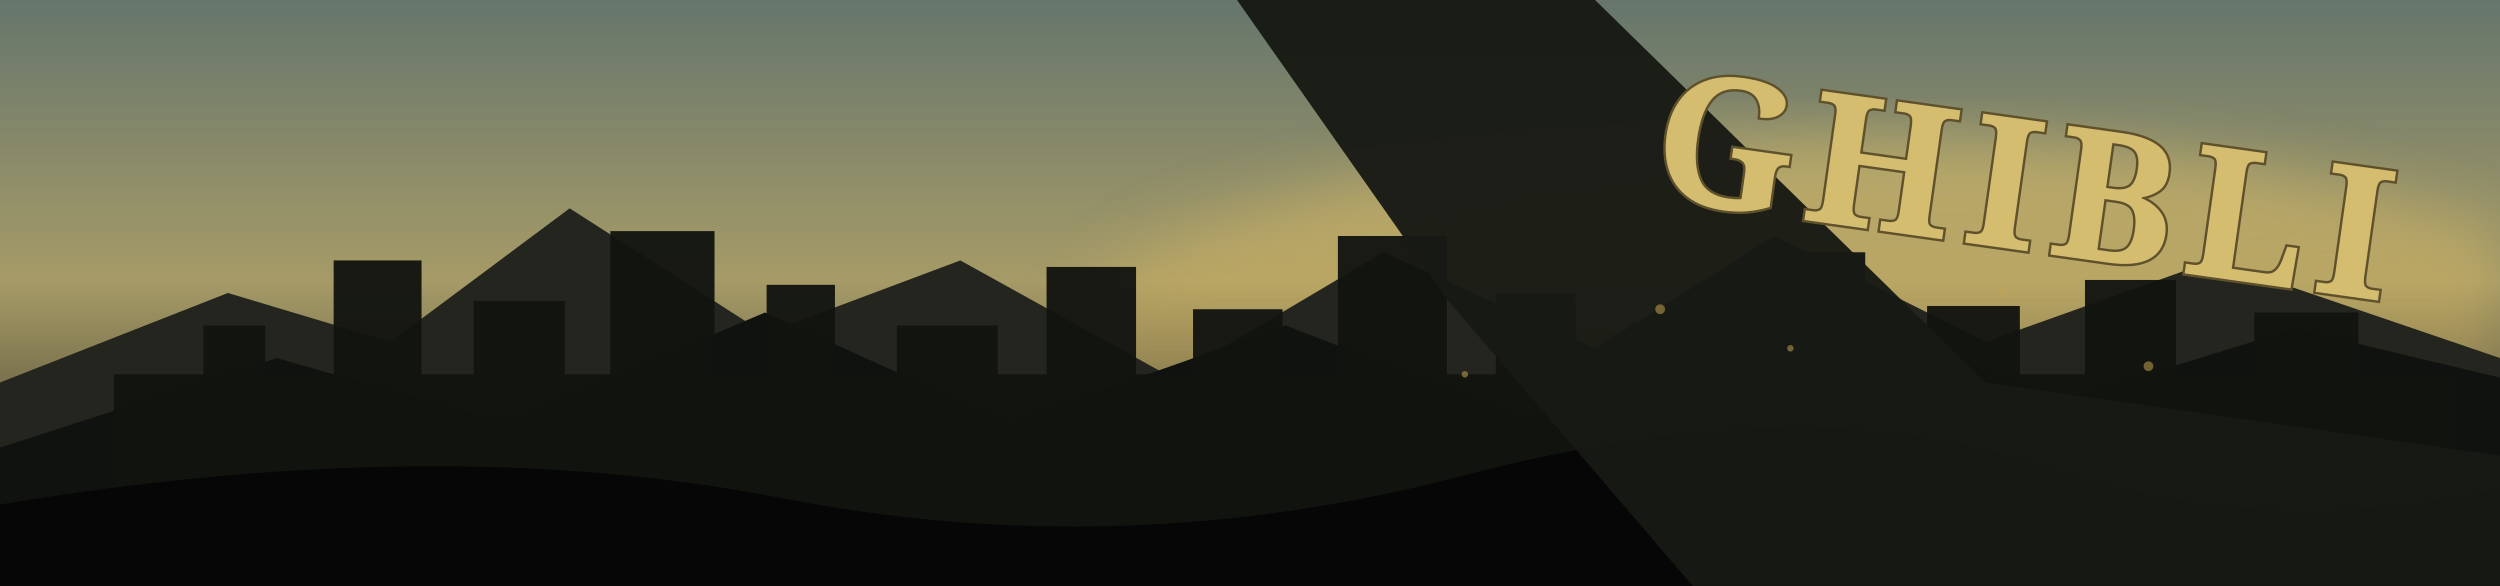
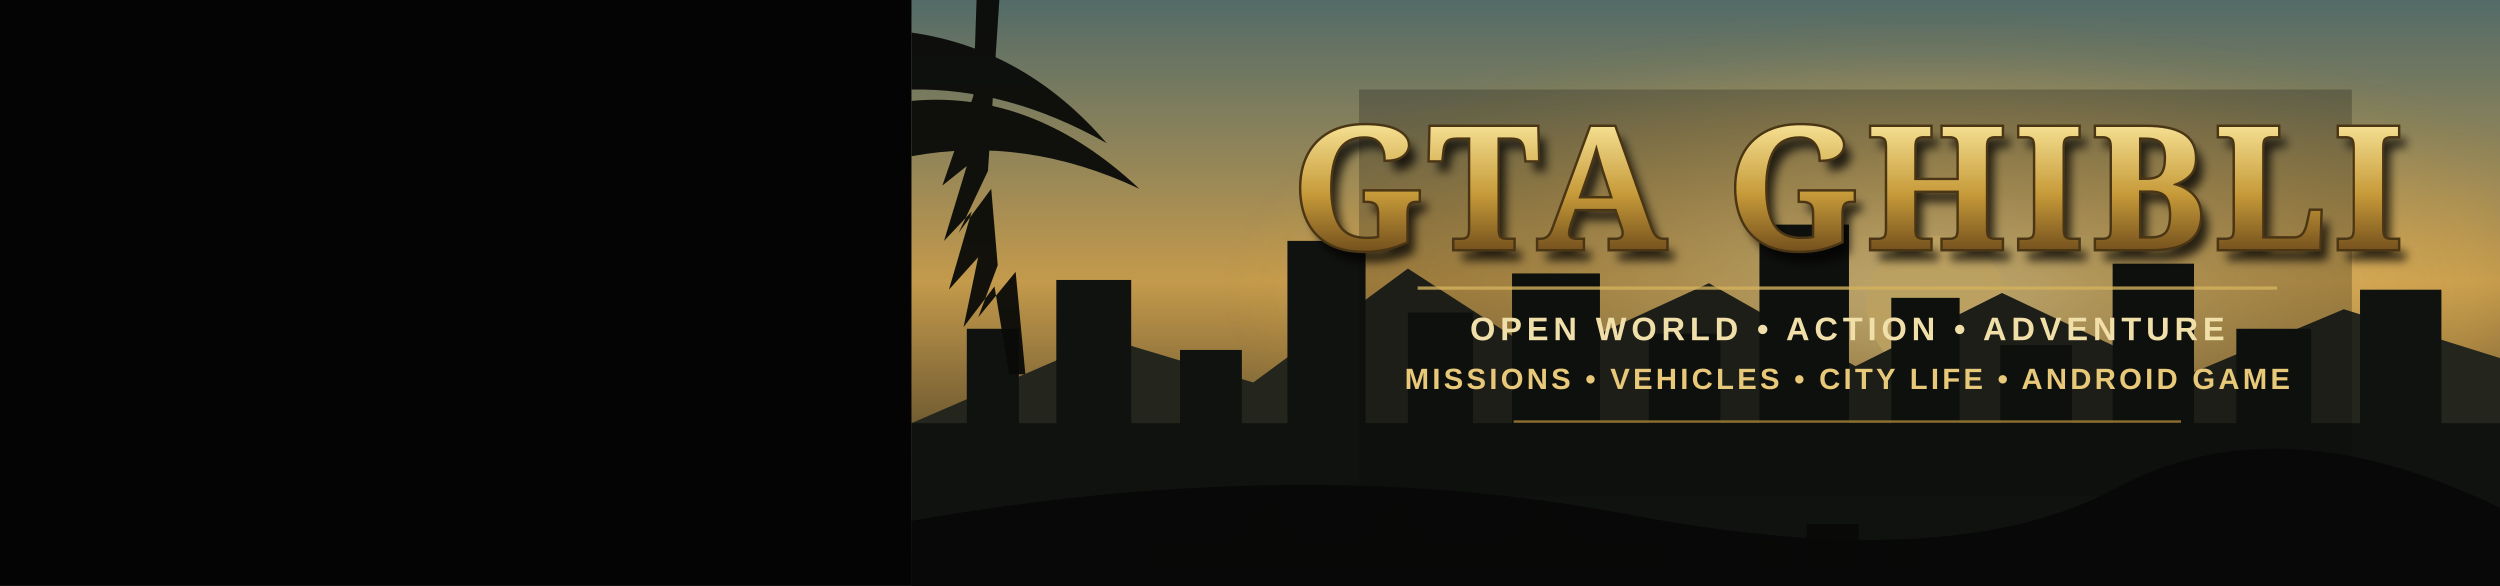
<svg xmlns="http://www.w3.org/2000/svg" width="1536" height="360" viewBox="0 0 1536 360">
  <defs>
    <linearGradient id="sky" x2="0" y2="1">
-       <stop stop-color="#66766c" />
-       <stop offset=".48" stop-color="#a69b67" />
-       <stop offset="1" stop-color="#211f19" />
+       <stop stop-color="#536b68" />
+       <stop offset=".48" stop-color="#c49a4c" />
+       <stop offset="1" stop-color="#151713" />
    </linearGradient>
-     <linearGradient id="haze" x2="0" y2="1">
-       <stop stop-color="#e4c66b" stop-opacity=".55" />
-       <stop offset="1" stop-color="#d3a64a" stop-opacity="0" />
+     <linearGradient id="gold" x2="0" y2="1">
+       <stop stop-color="#f5df91" />
+       <stop offset=".55" stop-color="#c69a39" />
+       <stop offset="1" stop-color="#75511d" />
    </linearGradient>
-     <filter id="soft">
-       <feGaussianBlur stdDeviation="18" />
+     <radialGradient id="sun">
+       <stop stop-color="#ffe7a0" stop-opacity=".9" />
+       <stop offset="1" stop-color="#e5a83a" stop-opacity="0" />
+     </radialGradient>
+     <filter id="glow">
+       <feGaussianBlur stdDeviation="14" />
+     </filter>
+     <filter id="shadow">
+       <feGaussianBlur stdDeviation="3" />
    </filter>
  </defs>
-   <rect width="1536" height="360" fill="url(#sky)" />
-   <ellipse cx="1130" cy="205" rx="470" ry="120" fill="url(#haze)" filter="url(#soft)" />
-   <path d="M0 235 140 180 240 210 350 128 470 205 590 160 720 232 850 155 980 214 1090 145 1220 210 1360 160 1536 220V360H0Z" fill="#24251f" />
-   <path d="M0 275 170 220 310 260 470 192 620 260 790 200 940 258 1110 190 1270 245 1410 202 1536 232V360H0Z" fill="#10120f" />
-   <g fill="#11130f" opacity=".95">
-     <path d="M70 360V230h55v-30h38v30h42v-70h54v70h32v-45h56v45h28v-88h64v88h32v-55h42v55h38v-30h62v30h30v-66h55v66h35v-40h55v40h34v-85h67v85h30v-50h49v50h35v-32h57v32h28v-75h58v75h38v-42h57v42h40v-58h56v58h48v-38h64v38h60v100H70Z" />
+   <rect width="1536" height="360" fill="#030403" />
+   <rect x="560" width="976" height="360" fill="url(#sky)" />
+   <ellipse cx="1185" cy="180" rx="420" ry="155" fill="url(#sun)" filter="url(#glow)" />
+   <circle cx="1190" cy="188" r="43" fill="#f4d17b" opacity=".88" />
+   <path d="M560 260 680 208 770 235 865 165 950 220 1050 174 1140 225 1230 180 1340 232 1440 190 1536 220V360H560Z" fill="#24251d" />
+   <g fill="#10120f">
+     <path d="M560 360V260h34v-58h32v58h23v-88h46v88h30v-45h38v45h28v-112h48v112h26v-68h40v68h24v-92h54v92h30v-55h44v55h24v-122h55v122h26v-77h42v77h25v-48h44v48h25v-98h50v98h26v-58h46v58h30v-82h50v82h38v-45h48v45h38v100H560Z" />
  </g>
-   <path d="M0 310Q270 265 480 306T900 292T1250 285T1536 300V360H0Z" fill="#050605" />
-   <path d="M760 0 980 0 1220 235 1536 280 1536 360 1040 360 890 185Z" fill="#171914" opacity=".96" />
-   <text x="1010" y="155" transform="rotate(8 1250 155)" font-family="serif" font-size="112" font-weight="900" letter-spacing="8" fill="#d5bd70" stroke="#5e512c" stroke-width="3" paint-order="stroke">GHIBLI</text>
-   <g fill="#c3a24c" opacity=".55">
-     <circle cx="1020" cy="190" r="3" />
-     <circle cx="1100" cy="214" r="2" />
-     <circle cx="1230" cy="180" r="2" />
-     <circle cx="1320" cy="225" r="3" />
-     <circle cx="900" cy="230" r="2" />
+   <path d="M560 320Q800 278 1000 316T1300 300T1536 312V360H560Z" fill="#070807" />
+   <g fill="#090a08" opacity=".95">
+     <path d="M600 0h14l-7 105-18 38 20-27 4 47-12 32 23-28 6 63h-10l-9-54-19 25 9-43-18 20 14-48-17 18 14-46-15 12 19-55Z" />
+     <path d="M560 20Q630 30 680 88Q620 54 560 55Z" />
+     <path d="M560 62Q635 55 700 116Q630 83 560 96Z" />
+   </g>
+   <g fill="#080907" opacity=".95">
+     <path d="M710 350h310v-18h-310zM760 332l18-25 18 25zM840 332l18-25 18 25zM930 332l18-25 18 25z" />
+     <path d="M1080 350v-18h18v18zM1110 350v-28h32v28zM1160 350v-17h22v17z" />
+   </g>
+   <g transform="translate(835 55)">
+     <path d="M0 0h610v250H0z" fill="#090a08" opacity=".24" />
+     <text x="305" y="105" text-anchor="middle" font-family="Georgia,serif" font-size="105" font-weight="900" letter-spacing="5" fill="#000" opacity=".75" filter="url(#shadow)">GTA GHIBLI</text>
+     <text x="300" y="98" text-anchor="middle" font-family="Georgia,serif" font-size="105" font-weight="900" letter-spacing="5" fill="url(#gold)" stroke="#4a3514" stroke-width="3" paint-order="stroke">GTA GHIBLI</text>
+     <path d="M36 122H564" stroke="#d3b15c" stroke-width="2" opacity=".8" />
+     <text x="300" y="154" text-anchor="middle" font-family="Arial,sans-serif" font-size="20" font-weight="700" letter-spacing="3" fill="#f1dfaa">OPEN WORLD • ACTION • ADVENTURE</text>
+     <text x="300" y="184" text-anchor="middle" font-family="Arial,sans-serif" font-size="18" font-weight="700" letter-spacing="2" fill="#e8c979">MISSIONS • VEHICLES • CITY LIFE • ANDROID GAME</text>
+     <path d="M95 204H505" stroke="#a98537" stroke-width="1.5" opacity=".8" />
  </g>
</svg>
